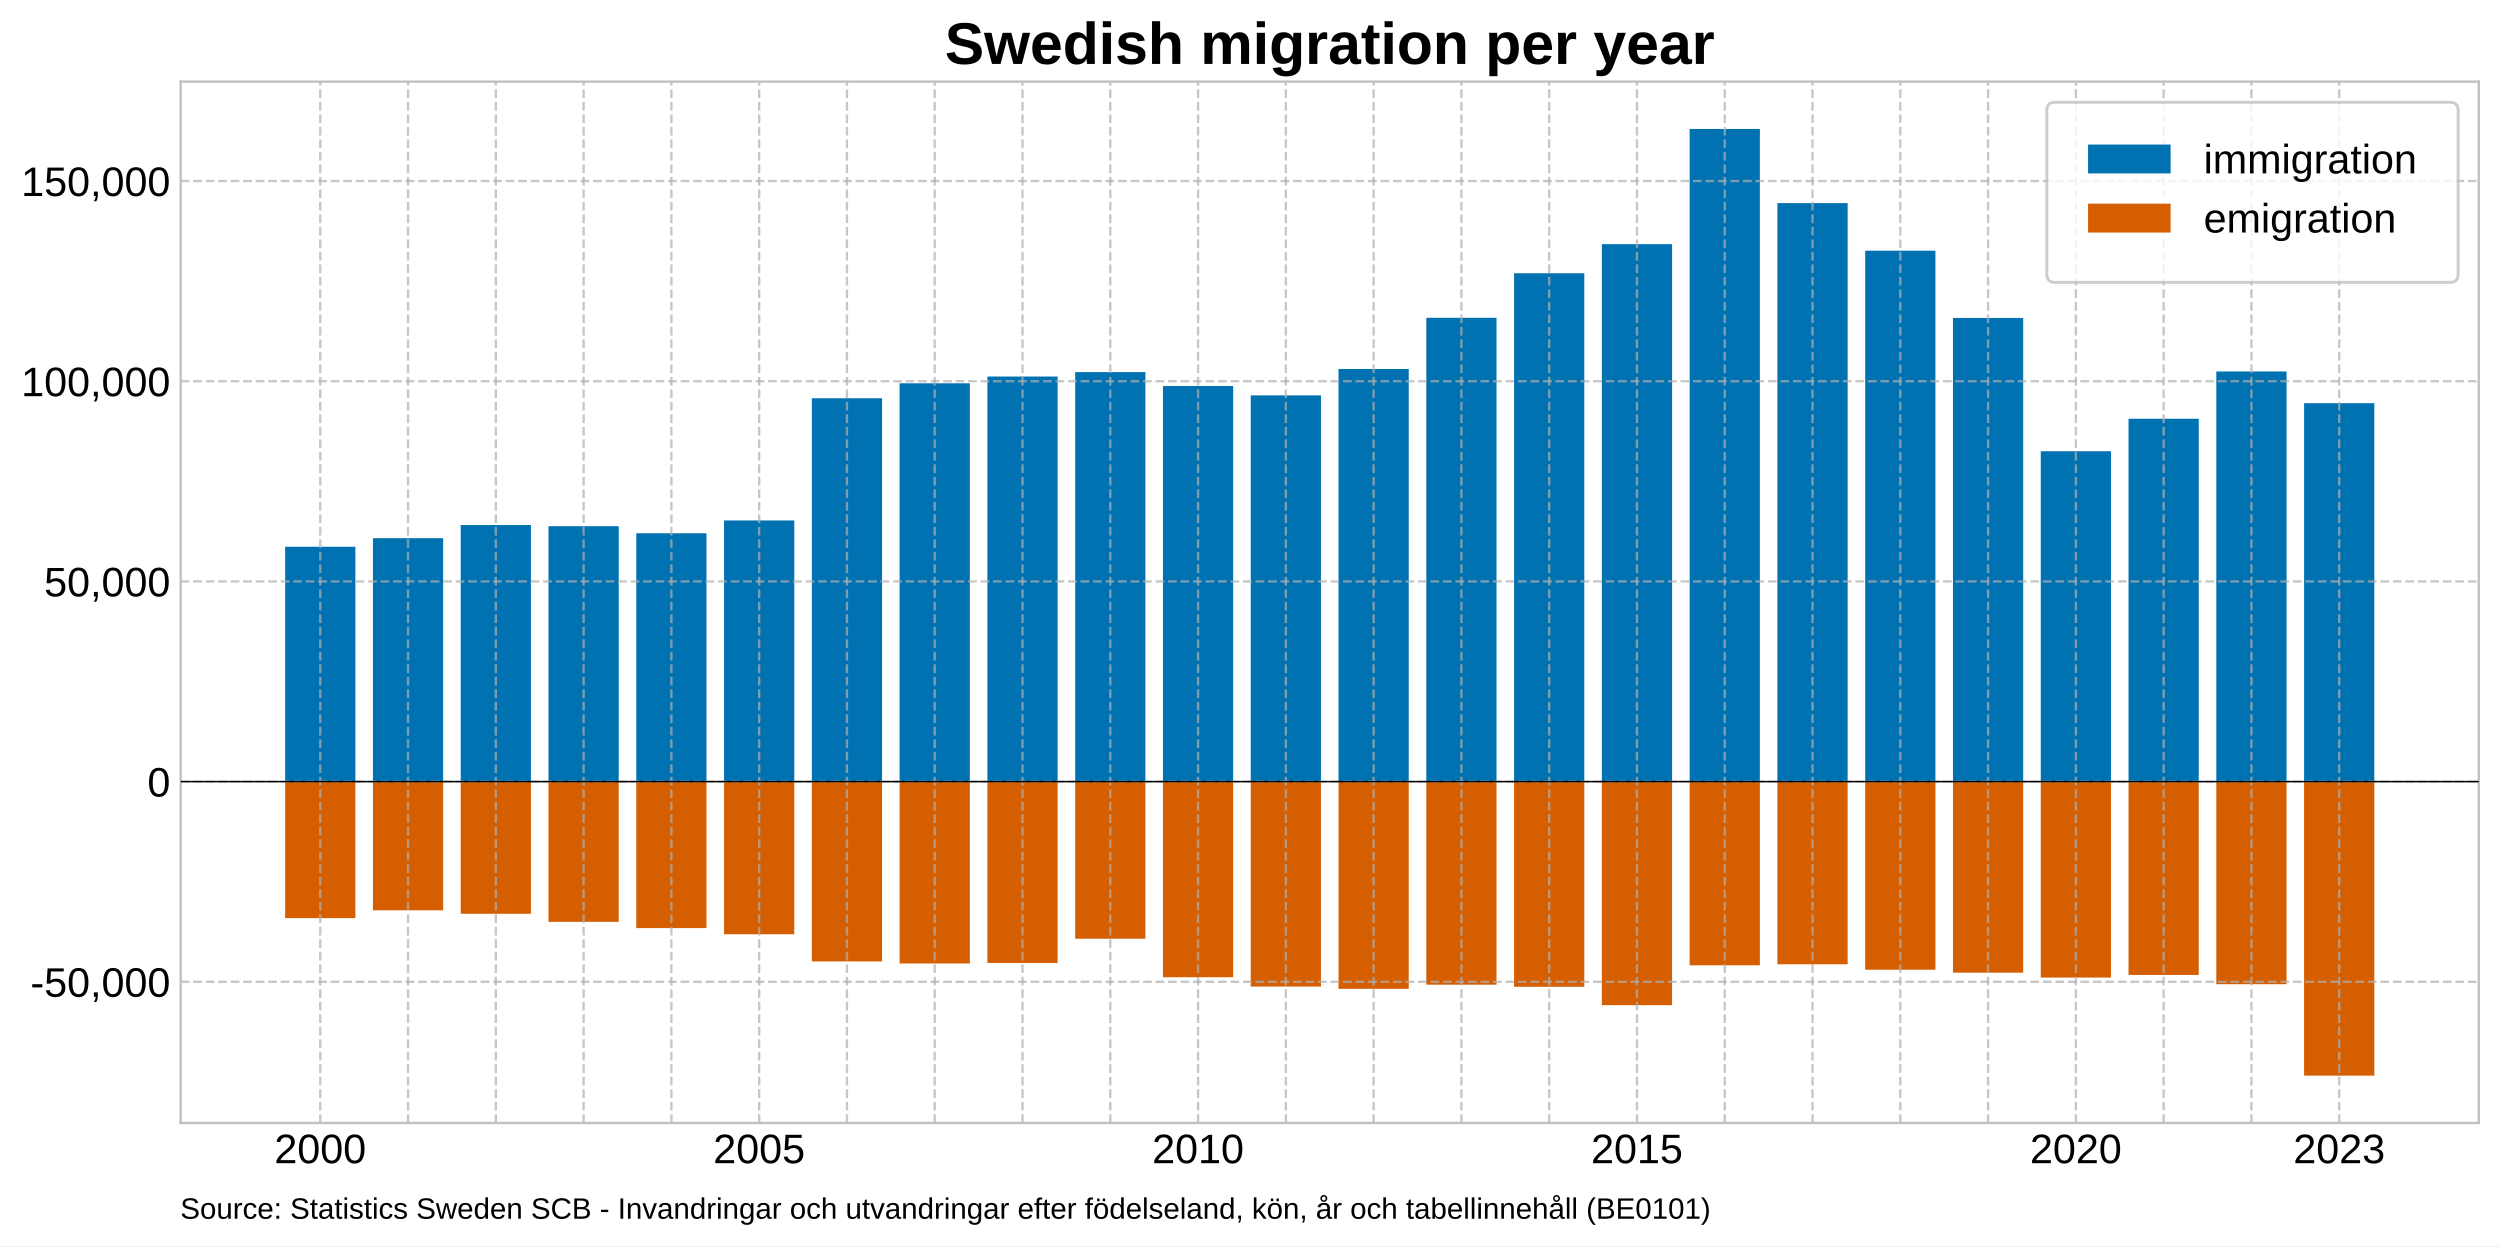
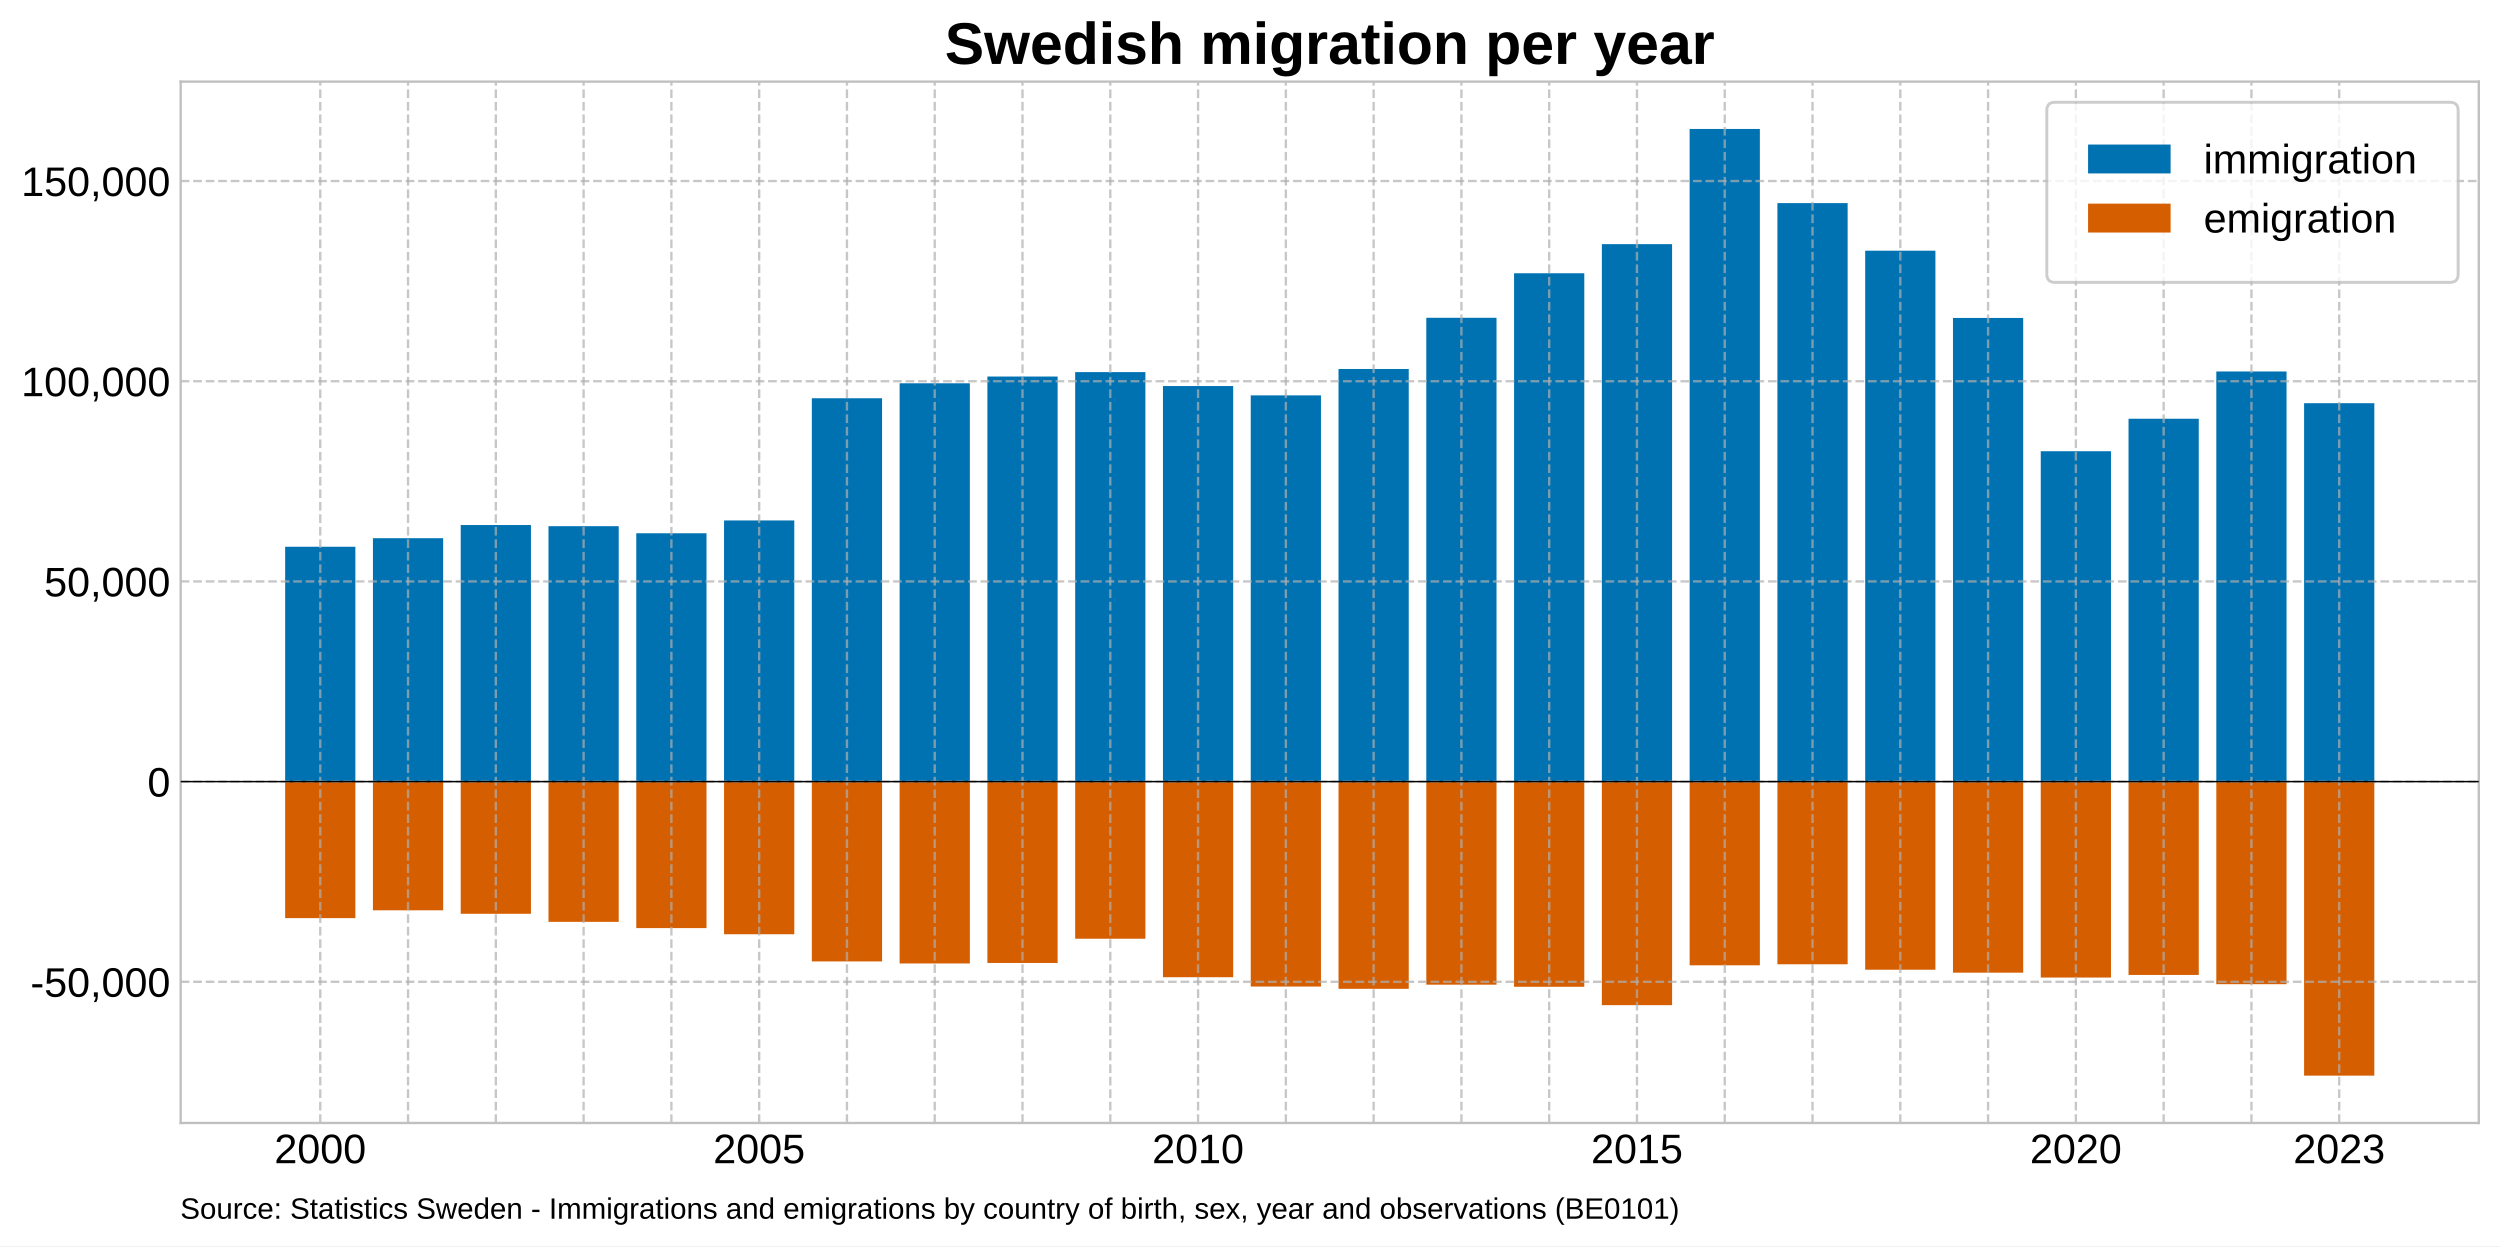
<svg xmlns="http://www.w3.org/2000/svg" width="848.136pt" height="422.734pt" viewBox="0 0 848.136 422.734" version="1.1">
  <defs>
    <style type="text/css">*{stroke-linejoin: round; stroke-linecap: butt}</style>
  </defs>
  <g id="figure_1">
    <g id="patch_1">
      <path d="M 0 422.734  L 848.136 422.734  L 848.136 0  L 0 0  z " style="fill: #ffffff" />
    </g>
    <g id="axes_1">
      <g id="patch_2">
        <path d="M 61.301 380.974  L 840.936 380.974  L 840.936 27.694  L 61.301 27.694  z " style="fill: #ffffff" />
      </g>
      <g id="patch_3">
-         <path d="M 96.739 265.168  L 120.563 265.168  L 120.563 185.489  L 96.739 185.489  z " clip-path="url(#p43ecfa2c4b)" style="fill: #0072b2" />
+         <path d="M 96.739 265.168  L 120.563 265.168  L 120.563 185.489  L 96.739 185.489  z " clip-path="url(#pd97bab48e3)" style="fill: #0072b2" />
      </g>
      <g id="patch_4">
-         <path d="M 126.519 265.168  L 150.343 265.168  L 150.343 182.587  L 126.519 182.587  z " clip-path="url(#p43ecfa2c4b)" style="fill: #0072b2" />
+         <path d="M 126.519 265.168  L 150.343 265.168  L 150.343 182.587  L 126.519 182.587  z " clip-path="url(#pd97bab48e3)" style="fill: #0072b2" />
      </g>
      <g id="patch_5">
-         <path d="M 156.299 265.168  L 180.123 265.168  L 180.123 178.116  L 156.299 178.116  z " clip-path="url(#p43ecfa2c4b)" style="fill: #0072b2" />
+         <path d="M 156.299 265.168  L 180.123 265.168  L 180.123 178.116  L 156.299 178.116  z " clip-path="url(#pd97bab48e3)" style="fill: #0072b2" />
      </g>
      <g id="patch_6">
-         <path d="M 186.079 265.168  L 209.902 265.168  L 209.902 178.512  L 186.079 178.512  z " clip-path="url(#p43ecfa2c4b)" style="fill: #0072b2" />
+         <path d="M 186.079 265.168  L 209.902 265.168  L 209.902 178.512  L 186.079 178.512  z " clip-path="url(#pd97bab48e3)" style="fill: #0072b2" />
      </g>
      <g id="patch_7">
-         <path d="M 215.858 265.168  L 239.682 265.168  L 239.682 180.913  L 215.858 180.913  z " clip-path="url(#p43ecfa2c4b)" style="fill: #0072b2" />
+         <path d="M 215.858 265.168  L 239.682 265.168  L 239.682 180.913  L 215.858 180.913  z " clip-path="url(#pd97bab48e3)" style="fill: #0072b2" />
      </g>
      <g id="patch_8">
-         <path d="M 245.638 265.168  L 269.462 265.168  L 269.462 176.565  L 245.638 176.565  z " clip-path="url(#p43ecfa2c4b)" style="fill: #0072b2" />
+         <path d="M 245.638 265.168  L 269.462 265.168  L 269.462 176.565  L 245.638 176.565  z " clip-path="url(#pd97bab48e3)" style="fill: #0072b2" />
      </g>
      <g id="patch_9">
-         <path d="M 275.418 265.168  L 299.242 265.168  L 299.242 135.107  L 275.418 135.107  z " clip-path="url(#p43ecfa2c4b)" style="fill: #0072b2" />
+         <path d="M 275.418 265.168  L 299.242 265.168  L 299.242 135.107  L 275.418 135.107  z " clip-path="url(#pd97bab48e3)" style="fill: #0072b2" />
      </g>
      <g id="patch_10">
-         <path d="M 305.198 265.168  L 329.022 265.168  L 329.022 130.033  L 305.198 130.033  z " clip-path="url(#p43ecfa2c4b)" style="fill: #0072b2" />
+         <path d="M 305.198 265.168  L 329.022 265.168  L 329.022 130.033  L 305.198 130.033  z " clip-path="url(#pd97bab48e3)" style="fill: #0072b2" />
      </g>
      <g id="patch_11">
-         <path d="M 334.978 265.168  L 358.801 265.168  L 358.801 127.743  L 334.978 127.743  z " clip-path="url(#p43ecfa2c4b)" style="fill: #0072b2" />
+         <path d="M 334.978 265.168  L 358.801 265.168  L 358.801 127.743  L 334.978 127.743  z " clip-path="url(#pd97bab48e3)" style="fill: #0072b2" />
      </g>
      <g id="patch_12">
-         <path d="M 364.757 265.168  L 388.581 265.168  L 388.581 126.237  L 364.757 126.237  z " clip-path="url(#p43ecfa2c4b)" style="fill: #0072b2" />
+         <path d="M 364.757 265.168  L 388.581 265.168  L 388.581 126.237  L 364.757 126.237  z " clip-path="url(#pd97bab48e3)" style="fill: #0072b2" />
      </g>
      <g id="patch_13">
-         <path d="M 394.537 265.168  L 418.361 265.168  L 418.361 130.963  L 394.537 130.963  z " clip-path="url(#p43ecfa2c4b)" style="fill: #0072b2" />
+         <path d="M 394.537 265.168  L 418.361 265.168  L 418.361 130.963  L 394.537 130.963  z " clip-path="url(#pd97bab48e3)" style="fill: #0072b2" />
      </g>
      <g id="patch_14">
-         <path d="M 424.317 265.168  L 448.141 265.168  L 448.141 134.133  L 424.317 134.133  z " clip-path="url(#p43ecfa2c4b)" style="fill: #0072b2" />
+         <path d="M 424.317 265.168  L 448.141 265.168  L 448.141 134.133  L 424.317 134.133  z " clip-path="url(#pd97bab48e3)" style="fill: #0072b2" />
      </g>
      <g id="patch_15">
-         <path d="M 454.097 265.168  L 477.921 265.168  L 477.921 125.179  L 454.097 125.179  z " clip-path="url(#p43ecfa2c4b)" style="fill: #0072b2" />
+         <path d="M 454.097 265.168  L 477.921 265.168  L 477.921 125.179  L 454.097 125.179  z " clip-path="url(#pd97bab48e3)" style="fill: #0072b2" />
      </g>
      <g id="patch_16">
-         <path d="M 483.877 265.168  L 507.7 265.168  L 507.7 107.811  L 483.877 107.811  z " clip-path="url(#p43ecfa2c4b)" style="fill: #0072b2" />
+         <path d="M 483.877 265.168  L 507.7 265.168  L 507.7 107.811  L 483.877 107.811  z " clip-path="url(#pd97bab48e3)" style="fill: #0072b2" />
      </g>
      <g id="patch_17">
-         <path d="M 513.656 265.168  L 537.48 265.168  L 537.48 92.705  L 513.656 92.705  z " clip-path="url(#p43ecfa2c4b)" style="fill: #0072b2" />
+         <path d="M 513.656 265.168  L 537.48 265.168  L 537.48 92.705  L 513.656 92.705  z " clip-path="url(#pd97bab48e3)" style="fill: #0072b2" />
      </g>
      <g id="patch_18">
-         <path d="M 543.436 265.168  L 567.26 265.168  L 567.26 82.824  L 543.436 82.824  z " clip-path="url(#p43ecfa2c4b)" style="fill: #0072b2" />
+         <path d="M 543.436 265.168  L 567.26 265.168  L 567.26 82.824  L 543.436 82.824  z " clip-path="url(#pd97bab48e3)" style="fill: #0072b2" />
      </g>
      <g id="patch_19">
-         <path d="M 573.216 265.168  L 597.04 265.168  L 597.04 43.752  L 573.216 43.752  z " clip-path="url(#p43ecfa2c4b)" style="fill: #0072b2" />
+         <path d="M 573.216 265.168  L 597.04 265.168  L 597.04 43.752  L 573.216 43.752  z " clip-path="url(#pd97bab48e3)" style="fill: #0072b2" />
      </g>
      <g id="patch_20">
-         <path d="M 602.996 265.168  L 626.82 265.168  L 626.82 68.903  L 602.996 68.903  z " clip-path="url(#p43ecfa2c4b)" style="fill: #0072b2" />
+         <path d="M 602.996 265.168  L 626.82 265.168  L 626.82 68.903  L 602.996 68.903  z " clip-path="url(#pd97bab48e3)" style="fill: #0072b2" />
      </g>
      <g id="patch_21">
-         <path d="M 632.775 265.168  L 656.599 265.168  L 656.599 85.049  L 632.775 85.049  z " clip-path="url(#p43ecfa2c4b)" style="fill: #0072b2" />
+         <path d="M 632.775 265.168  L 656.599 265.168  L 656.599 85.049  L 632.775 85.049  z " clip-path="url(#pd97bab48e3)" style="fill: #0072b2" />
      </g>
      <g id="patch_22">
-         <path d="M 662.555 265.168  L 686.379 265.168  L 686.379 107.865  L 662.555 107.865  z " clip-path="url(#p43ecfa2c4b)" style="fill: #0072b2" />
+         <path d="M 662.555 265.168  L 686.379 265.168  L 686.379 107.865  L 662.555 107.865  z " clip-path="url(#pd97bab48e3)" style="fill: #0072b2" />
      </g>
      <g id="patch_23">
-         <path d="M 692.335 265.168  L 716.159 265.168  L 716.159 153.08  L 692.335 153.08  z " clip-path="url(#p43ecfa2c4b)" style="fill: #0072b2" />
+         <path d="M 692.335 265.168  L 716.159 265.168  L 716.159 153.08  L 692.335 153.08  z " clip-path="url(#pd97bab48e3)" style="fill: #0072b2" />
      </g>
      <g id="patch_24">
-         <path d="M 722.115 265.168  L 745.939 265.168  L 745.939 142.06  L 722.115 142.06  z " clip-path="url(#p43ecfa2c4b)" style="fill: #0072b2" />
+         <path d="M 722.115 265.168  L 745.939 265.168  L 745.939 142.06  L 722.115 142.06  z " clip-path="url(#pd97bab48e3)" style="fill: #0072b2" />
      </g>
      <g id="patch_25">
-         <path d="M 751.895 265.168  L 775.719 265.168  L 775.719 126.025  L 751.895 126.025  z " clip-path="url(#p43ecfa2c4b)" style="fill: #0072b2" />
+         <path d="M 751.895 265.168  L 775.719 265.168  L 775.719 126.025  L 751.895 126.025  z " clip-path="url(#pd97bab48e3)" style="fill: #0072b2" />
      </g>
      <g id="patch_26">
-         <path d="M 781.674 265.168  L 805.498 265.168  L 805.498 136.786  L 781.674 136.786  z " clip-path="url(#p43ecfa2c4b)" style="fill: #0072b2" />
+         <path d="M 781.674 265.168  L 805.498 265.168  L 805.498 136.786  L 781.674 136.786  z " clip-path="url(#pd97bab48e3)" style="fill: #0072b2" />
      </g>
      <g id="patch_27">
-         <path d="M 96.739 265.168  L 120.563 265.168  L 120.563 311.475  L 96.739 311.475  z " clip-path="url(#p43ecfa2c4b)" style="fill: #d55e00" />
+         <path d="M 96.739 265.168  L 120.563 265.168  L 120.563 311.475  L 96.739 311.475  z " clip-path="url(#pd97bab48e3)" style="fill: #d55e00" />
      </g>
      <g id="patch_28">
-         <path d="M 126.519 265.168  L 150.343 265.168  L 150.343 308.826  L 126.519 308.826  z " clip-path="url(#p43ecfa2c4b)" style="fill: #d55e00" />
+         <path d="M 126.519 265.168  L 150.343 265.168  L 150.343 308.826  L 126.519 308.826  z " clip-path="url(#pd97bab48e3)" style="fill: #d55e00" />
      </g>
      <g id="patch_29">
-         <path d="M 156.299 265.168  L 180.123 265.168  L 180.123 310.005  L 156.299 310.005  z " clip-path="url(#p43ecfa2c4b)" style="fill: #d55e00" />
+         <path d="M 156.299 265.168  L 180.123 265.168  L 180.123 310.005  L 156.299 310.005  z " clip-path="url(#pd97bab48e3)" style="fill: #d55e00" />
      </g>
      <g id="patch_30">
-         <path d="M 186.079 265.168  L 209.902 265.168  L 209.902 312.741  L 186.079 312.741  z " clip-path="url(#p43ecfa2c4b)" style="fill: #d55e00" />
+         <path d="M 186.079 265.168  L 209.902 265.168  L 209.902 312.741  L 186.079 312.741  z " clip-path="url(#pd97bab48e3)" style="fill: #d55e00" />
      </g>
      <g id="patch_31">
-         <path d="M 215.858 265.168  L 239.682 265.168  L 239.682 314.864  L 215.858 314.864  z " clip-path="url(#p43ecfa2c4b)" style="fill: #d55e00" />
+         <path d="M 215.858 265.168  L 239.682 265.168  L 239.682 314.864  L 215.858 314.864  z " clip-path="url(#pd97bab48e3)" style="fill: #d55e00" />
      </g>
      <g id="patch_32">
-         <path d="M 245.638 265.168  L 269.462 265.168  L 269.462 316.945  L 245.638 316.945  z " clip-path="url(#p43ecfa2c4b)" style="fill: #d55e00" />
+         <path d="M 245.638 265.168  L 269.462 265.168  L 269.462 316.945  L 245.638 316.945  z " clip-path="url(#pd97bab48e3)" style="fill: #d55e00" />
      </g>
      <g id="patch_33">
-         <path d="M 275.418 265.168  L 299.242 265.168  L 299.242 326.168  L 275.418 326.168  z " clip-path="url(#p43ecfa2c4b)" style="fill: #d55e00" />
+         <path d="M 275.418 265.168  L 299.242 265.168  L 299.242 326.168  L 275.418 326.168  z " clip-path="url(#pd97bab48e3)" style="fill: #d55e00" />
      </g>
      <g id="patch_34">
-         <path d="M 305.198 265.168  L 329.022 265.168  L 329.022 326.86  L 305.198 326.86  z " clip-path="url(#p43ecfa2c4b)" style="fill: #d55e00" />
+         <path d="M 305.198 265.168  L 329.022 265.168  L 329.022 326.86  L 305.198 326.86  z " clip-path="url(#pd97bab48e3)" style="fill: #d55e00" />
      </g>
      <g id="patch_35">
-         <path d="M 334.978 265.168  L 358.801 265.168  L 358.801 326.692  L 334.978 326.692  z " clip-path="url(#p43ecfa2c4b)" style="fill: #d55e00" />
+         <path d="M 334.978 265.168  L 358.801 265.168  L 358.801 326.692  L 334.978 326.692  z " clip-path="url(#pd97bab48e3)" style="fill: #d55e00" />
      </g>
      <g id="patch_36">
-         <path d="M 364.757 265.168  L 388.581 265.168  L 388.581 318.469  L 364.757 318.469  z " clip-path="url(#p43ecfa2c4b)" style="fill: #d55e00" />
+         <path d="M 364.757 265.168  L 388.581 265.168  L 388.581 318.469  L 364.757 318.469  z " clip-path="url(#pd97bab48e3)" style="fill: #d55e00" />
      </g>
      <g id="patch_37">
-         <path d="M 394.537 265.168  L 418.361 265.168  L 418.361 331.526  L 394.537 331.526  z " clip-path="url(#p43ecfa2c4b)" style="fill: #d55e00" />
+         <path d="M 394.537 265.168  L 418.361 265.168  L 418.361 331.526  L 394.537 331.526  z " clip-path="url(#pd97bab48e3)" style="fill: #d55e00" />
      </g>
      <g id="patch_38">
-         <path d="M 424.317 265.168  L 448.141 265.168  L 448.141 334.686  L 424.317 334.686  z " clip-path="url(#p43ecfa2c4b)" style="fill: #d55e00" />
+         <path d="M 424.317 265.168  L 448.141 265.168  L 448.141 334.686  L 424.317 334.686  z " clip-path="url(#pd97bab48e3)" style="fill: #d55e00" />
      </g>
      <g id="patch_39">
-         <path d="M 454.097 265.168  L 477.921 265.168  L 477.921 335.457  L 454.097 335.457  z " clip-path="url(#p43ecfa2c4b)" style="fill: #d55e00" />
+         <path d="M 454.097 265.168  L 477.921 265.168  L 477.921 335.457  L 454.097 335.457  z " clip-path="url(#pd97bab48e3)" style="fill: #d55e00" />
      </g>
      <g id="patch_40">
-         <path d="M 483.877 265.168  L 507.7 265.168  L 507.7 334.056  L 483.877 334.056  z " clip-path="url(#p43ecfa2c4b)" style="fill: #d55e00" />
+         <path d="M 483.877 265.168  L 507.7 265.168  L 507.7 334.056  L 483.877 334.056  z " clip-path="url(#pd97bab48e3)" style="fill: #d55e00" />
      </g>
      <g id="patch_41">
-         <path d="M 513.656 265.168  L 537.48 265.168  L 537.48 334.765  L 513.656 334.765  z " clip-path="url(#p43ecfa2c4b)" style="fill: #d55e00" />
+         <path d="M 513.656 265.168  L 537.48 265.168  L 537.48 334.765  L 513.656 334.765  z " clip-path="url(#pd97bab48e3)" style="fill: #d55e00" />
      </g>
      <g id="patch_42">
-         <path d="M 543.436 265.168  L 567.26 265.168  L 567.26 341.003  L 543.436 341.003  z " clip-path="url(#p43ecfa2c4b)" style="fill: #d55e00" />
+         <path d="M 543.436 265.168  L 567.26 265.168  L 567.26 341.003  L 543.436 341.003  z " clip-path="url(#pd97bab48e3)" style="fill: #d55e00" />
      </g>
      <g id="patch_43">
-         <path d="M 573.216 265.168  L 597.04 265.168  L 597.04 327.485  L 573.216 327.485  z " clip-path="url(#p43ecfa2c4b)" style="fill: #d55e00" />
+         <path d="M 573.216 265.168  L 597.04 265.168  L 597.04 327.485  L 573.216 327.485  z " clip-path="url(#pd97bab48e3)" style="fill: #d55e00" />
      </g>
      <g id="patch_44">
-         <path d="M 602.996 265.168  L 626.82 265.168  L 626.82 327.135  L 602.996 327.135  z " clip-path="url(#p43ecfa2c4b)" style="fill: #d55e00" />
+         <path d="M 602.996 265.168  L 626.82 265.168  L 626.82 327.135  L 602.996 327.135  z " clip-path="url(#pd97bab48e3)" style="fill: #d55e00" />
      </g>
      <g id="patch_45">
-         <path d="M 632.775 265.168  L 656.599 265.168  L 656.599 328.984  L 632.775 328.984  z " clip-path="url(#p43ecfa2c4b)" style="fill: #d55e00" />
+         <path d="M 632.775 265.168  L 656.599 265.168  L 656.599 328.984  L 632.775 328.984  z " clip-path="url(#pd97bab48e3)" style="fill: #d55e00" />
      </g>
      <g id="patch_46">
-         <path d="M 662.555 265.168  L 686.379 265.168  L 686.379 329.985  L 662.555 329.985  z " clip-path="url(#p43ecfa2c4b)" style="fill: #d55e00" />
+         <path d="M 662.555 265.168  L 686.379 265.168  L 686.379 329.985  L 662.555 329.985  z " clip-path="url(#pd97bab48e3)" style="fill: #d55e00" />
      </g>
      <g id="patch_47">
-         <path d="M 692.335 265.168  L 716.159 265.168  L 716.159 331.64  L 692.335 331.64  z " clip-path="url(#p43ecfa2c4b)" style="fill: #d55e00" />
+         <path d="M 692.335 265.168  L 716.159 265.168  L 716.159 331.64  L 692.335 331.64  z " clip-path="url(#pd97bab48e3)" style="fill: #d55e00" />
      </g>
      <g id="patch_48">
-         <path d="M 722.115 265.168  L 745.939 265.168  L 745.939 330.753  L 722.115 330.753  z " clip-path="url(#p43ecfa2c4b)" style="fill: #d55e00" />
+         <path d="M 722.115 265.168  L 745.939 265.168  L 745.939 330.753  L 722.115 330.753  z " clip-path="url(#pd97bab48e3)" style="fill: #d55e00" />
      </g>
      <g id="patch_49">
-         <path d="M 751.895 265.168  L 775.719 265.168  L 775.719 333.888  L 751.895 333.888  z " clip-path="url(#p43ecfa2c4b)" style="fill: #d55e00" />
+         <path d="M 751.895 265.168  L 775.719 265.168  L 775.719 333.888  L 751.895 333.888  z " clip-path="url(#pd97bab48e3)" style="fill: #d55e00" />
      </g>
      <g id="patch_50">
-         <path d="M 781.674 265.168  L 805.498 265.168  L 805.498 364.916  L 781.674 364.916  z " clip-path="url(#p43ecfa2c4b)" style="fill: #d55e00" />
+         <path d="M 781.674 265.168  L 805.498 265.168  L 805.498 364.916  L 781.674 364.916  z " clip-path="url(#pd97bab48e3)" style="fill: #d55e00" />
      </g>
      <g id="matplotlib.axis_1">
        <g id="xtick_1">
          <g id="line2d_1">
-             <path d="M 108.651 380.974  L 108.651 27.694  " clip-path="url(#p43ecfa2c4b)" style="fill: none; stroke-dasharray: 2.96,1.28; stroke-dashoffset: 0; stroke: #b0b0b0; stroke-opacity: 0.7; stroke-width: 0.8" />
+             <path d="M 108.651 380.974  L 108.651 27.694  " clip-path="url(#pd97bab48e3)" style="fill: none; stroke-dasharray: 2.96,1.28; stroke-dashoffset: 0; stroke: #b0b0b0; stroke-opacity: 0.7; stroke-width: 0.8" />
          </g>
          <g id="line2d_2" />
          <g id="text_1">
            <text style="font-size: 14px; font-family: 'Liberation Sans', sans-serif; text-anchor: middle" x="108.651" y="394.619" transform="rotate(-0 108.6511 394.6194)">2000</text>
          </g>
        </g>
        <g id="xtick_2">
          <g id="line2d_3">
-             <path d="M 138.431 380.974  L 138.431 27.694  " clip-path="url(#p43ecfa2c4b)" style="fill: none; stroke-dasharray: 2.96,1.28; stroke-dashoffset: 0; stroke: #b0b0b0; stroke-opacity: 0.7; stroke-width: 0.8" />
+             <path d="M 138.431 380.974  L 138.431 27.694  " clip-path="url(#pd97bab48e3)" style="fill: none; stroke-dasharray: 2.96,1.28; stroke-dashoffset: 0; stroke: #b0b0b0; stroke-opacity: 0.7; stroke-width: 0.8" />
          </g>
          <g id="line2d_4" />
        </g>
        <g id="xtick_3">
          <g id="line2d_5">
-             <path d="M 168.211 380.974  L 168.211 27.694  " clip-path="url(#p43ecfa2c4b)" style="fill: none; stroke-dasharray: 2.96,1.28; stroke-dashoffset: 0; stroke: #b0b0b0; stroke-opacity: 0.7; stroke-width: 0.8" />
+             <path d="M 168.211 380.974  L 168.211 27.694  " clip-path="url(#pd97bab48e3)" style="fill: none; stroke-dasharray: 2.96,1.28; stroke-dashoffset: 0; stroke: #b0b0b0; stroke-opacity: 0.7; stroke-width: 0.8" />
          </g>
          <g id="line2d_6" />
        </g>
        <g id="xtick_4">
          <g id="line2d_7">
-             <path d="M 197.991 380.974  L 197.991 27.694  " clip-path="url(#p43ecfa2c4b)" style="fill: none; stroke-dasharray: 2.96,1.28; stroke-dashoffset: 0; stroke: #b0b0b0; stroke-opacity: 0.7; stroke-width: 0.8" />
+             <path d="M 197.991 380.974  L 197.991 27.694  " clip-path="url(#pd97bab48e3)" style="fill: none; stroke-dasharray: 2.96,1.28; stroke-dashoffset: 0; stroke: #b0b0b0; stroke-opacity: 0.7; stroke-width: 0.8" />
          </g>
          <g id="line2d_8" />
        </g>
        <g id="xtick_5">
          <g id="line2d_9">
-             <path d="M 227.77 380.974  L 227.77 27.694  " clip-path="url(#p43ecfa2c4b)" style="fill: none; stroke-dasharray: 2.96,1.28; stroke-dashoffset: 0; stroke: #b0b0b0; stroke-opacity: 0.7; stroke-width: 0.8" />
+             <path d="M 227.77 380.974  L 227.77 27.694  " clip-path="url(#pd97bab48e3)" style="fill: none; stroke-dasharray: 2.96,1.28; stroke-dashoffset: 0; stroke: #b0b0b0; stroke-opacity: 0.7; stroke-width: 0.8" />
          </g>
          <g id="line2d_10" />
        </g>
        <g id="xtick_6">
          <g id="line2d_11">
-             <path d="M 257.55 380.974  L 257.55 27.694  " clip-path="url(#p43ecfa2c4b)" style="fill: none; stroke-dasharray: 2.96,1.28; stroke-dashoffset: 0; stroke: #b0b0b0; stroke-opacity: 0.7; stroke-width: 0.8" />
+             <path d="M 257.55 380.974  L 257.55 27.694  " clip-path="url(#pd97bab48e3)" style="fill: none; stroke-dasharray: 2.96,1.28; stroke-dashoffset: 0; stroke: #b0b0b0; stroke-opacity: 0.7; stroke-width: 0.8" />
          </g>
          <g id="line2d_12" />
          <g id="text_2">
            <text style="font-size: 14px; font-family: 'Liberation Sans', sans-serif; text-anchor: middle" x="257.55" y="394.619" transform="rotate(-0 257.5501 394.6194)">2005</text>
          </g>
        </g>
        <g id="xtick_7">
          <g id="line2d_13">
-             <path d="M 287.33 380.974  L 287.33 27.694  " clip-path="url(#p43ecfa2c4b)" style="fill: none; stroke-dasharray: 2.96,1.28; stroke-dashoffset: 0; stroke: #b0b0b0; stroke-opacity: 0.7; stroke-width: 0.8" />
+             <path d="M 287.33 380.974  L 287.33 27.694  " clip-path="url(#pd97bab48e3)" style="fill: none; stroke-dasharray: 2.96,1.28; stroke-dashoffset: 0; stroke: #b0b0b0; stroke-opacity: 0.7; stroke-width: 0.8" />
          </g>
          <g id="line2d_14" />
        </g>
        <g id="xtick_8">
          <g id="line2d_15">
-             <path d="M 317.11 380.974  L 317.11 27.694  " clip-path="url(#p43ecfa2c4b)" style="fill: none; stroke-dasharray: 2.96,1.28; stroke-dashoffset: 0; stroke: #b0b0b0; stroke-opacity: 0.7; stroke-width: 0.8" />
+             <path d="M 317.11 380.974  L 317.11 27.694  " clip-path="url(#pd97bab48e3)" style="fill: none; stroke-dasharray: 2.96,1.28; stroke-dashoffset: 0; stroke: #b0b0b0; stroke-opacity: 0.7; stroke-width: 0.8" />
          </g>
          <g id="line2d_16" />
        </g>
        <g id="xtick_9">
          <g id="line2d_17">
-             <path d="M 346.889 380.974  L 346.889 27.694  " clip-path="url(#p43ecfa2c4b)" style="fill: none; stroke-dasharray: 2.96,1.28; stroke-dashoffset: 0; stroke: #b0b0b0; stroke-opacity: 0.7; stroke-width: 0.8" />
+             <path d="M 346.889 380.974  L 346.889 27.694  " clip-path="url(#pd97bab48e3)" style="fill: none; stroke-dasharray: 2.96,1.28; stroke-dashoffset: 0; stroke: #b0b0b0; stroke-opacity: 0.7; stroke-width: 0.8" />
          </g>
          <g id="line2d_18" />
        </g>
        <g id="xtick_10">
          <g id="line2d_19">
-             <path d="M 376.669 380.974  L 376.669 27.694  " clip-path="url(#p43ecfa2c4b)" style="fill: none; stroke-dasharray: 2.96,1.28; stroke-dashoffset: 0; stroke: #b0b0b0; stroke-opacity: 0.7; stroke-width: 0.8" />
+             <path d="M 376.669 380.974  L 376.669 27.694  " clip-path="url(#pd97bab48e3)" style="fill: none; stroke-dasharray: 2.96,1.28; stroke-dashoffset: 0; stroke: #b0b0b0; stroke-opacity: 0.7; stroke-width: 0.8" />
          </g>
          <g id="line2d_20" />
        </g>
        <g id="xtick_11">
          <g id="line2d_21">
-             <path d="M 406.449 380.974  L 406.449 27.694  " clip-path="url(#p43ecfa2c4b)" style="fill: none; stroke-dasharray: 2.96,1.28; stroke-dashoffset: 0; stroke: #b0b0b0; stroke-opacity: 0.7; stroke-width: 0.8" />
+             <path d="M 406.449 380.974  L 406.449 27.694  " clip-path="url(#pd97bab48e3)" style="fill: none; stroke-dasharray: 2.96,1.28; stroke-dashoffset: 0; stroke: #b0b0b0; stroke-opacity: 0.7; stroke-width: 0.8" />
          </g>
          <g id="line2d_22" />
          <g id="text_3">
            <text style="font-size: 14px; font-family: 'Liberation Sans', sans-serif; text-anchor: middle" x="406.449" y="394.619" transform="rotate(-0 406.4491 394.6194)">2010</text>
          </g>
        </g>
        <g id="xtick_12">
          <g id="line2d_23">
-             <path d="M 436.229 380.974  L 436.229 27.694  " clip-path="url(#p43ecfa2c4b)" style="fill: none; stroke-dasharray: 2.96,1.28; stroke-dashoffset: 0; stroke: #b0b0b0; stroke-opacity: 0.7; stroke-width: 0.8" />
+             <path d="M 436.229 380.974  L 436.229 27.694  " clip-path="url(#pd97bab48e3)" style="fill: none; stroke-dasharray: 2.96,1.28; stroke-dashoffset: 0; stroke: #b0b0b0; stroke-opacity: 0.7; stroke-width: 0.8" />
          </g>
          <g id="line2d_24" />
        </g>
        <g id="xtick_13">
          <g id="line2d_25">
-             <path d="M 466.009 380.974  L 466.009 27.694  " clip-path="url(#p43ecfa2c4b)" style="fill: none; stroke-dasharray: 2.96,1.28; stroke-dashoffset: 0; stroke: #b0b0b0; stroke-opacity: 0.7; stroke-width: 0.8" />
+             <path d="M 466.009 380.974  L 466.009 27.694  " clip-path="url(#pd97bab48e3)" style="fill: none; stroke-dasharray: 2.96,1.28; stroke-dashoffset: 0; stroke: #b0b0b0; stroke-opacity: 0.7; stroke-width: 0.8" />
          </g>
          <g id="line2d_26" />
        </g>
        <g id="xtick_14">
          <g id="line2d_27">
-             <path d="M 495.788 380.974  L 495.788 27.694  " clip-path="url(#p43ecfa2c4b)" style="fill: none; stroke-dasharray: 2.96,1.28; stroke-dashoffset: 0; stroke: #b0b0b0; stroke-opacity: 0.7; stroke-width: 0.8" />
+             <path d="M 495.788 380.974  L 495.788 27.694  " clip-path="url(#pd97bab48e3)" style="fill: none; stroke-dasharray: 2.96,1.28; stroke-dashoffset: 0; stroke: #b0b0b0; stroke-opacity: 0.7; stroke-width: 0.8" />
          </g>
          <g id="line2d_28" />
        </g>
        <g id="xtick_15">
          <g id="line2d_29">
-             <path d="M 525.568 380.974  L 525.568 27.694  " clip-path="url(#p43ecfa2c4b)" style="fill: none; stroke-dasharray: 2.96,1.28; stroke-dashoffset: 0; stroke: #b0b0b0; stroke-opacity: 0.7; stroke-width: 0.8" />
+             <path d="M 525.568 380.974  L 525.568 27.694  " clip-path="url(#pd97bab48e3)" style="fill: none; stroke-dasharray: 2.96,1.28; stroke-dashoffset: 0; stroke: #b0b0b0; stroke-opacity: 0.7; stroke-width: 0.8" />
          </g>
          <g id="line2d_30" />
        </g>
        <g id="xtick_16">
          <g id="line2d_31">
-             <path d="M 555.348 380.974  L 555.348 27.694  " clip-path="url(#p43ecfa2c4b)" style="fill: none; stroke-dasharray: 2.96,1.28; stroke-dashoffset: 0; stroke: #b0b0b0; stroke-opacity: 0.7; stroke-width: 0.8" />
+             <path d="M 555.348 380.974  L 555.348 27.694  " clip-path="url(#pd97bab48e3)" style="fill: none; stroke-dasharray: 2.96,1.28; stroke-dashoffset: 0; stroke: #b0b0b0; stroke-opacity: 0.7; stroke-width: 0.8" />
          </g>
          <g id="line2d_32" />
          <g id="text_4">
            <text style="font-size: 14px; font-family: 'Liberation Sans', sans-serif; text-anchor: middle" x="555.348" y="394.619" transform="rotate(-0 555.348 394.6194)">2015</text>
          </g>
        </g>
        <g id="xtick_17">
          <g id="line2d_33">
-             <path d="M 585.128 380.974  L 585.128 27.694  " clip-path="url(#p43ecfa2c4b)" style="fill: none; stroke-dasharray: 2.96,1.28; stroke-dashoffset: 0; stroke: #b0b0b0; stroke-opacity: 0.7; stroke-width: 0.8" />
+             <path d="M 585.128 380.974  L 585.128 27.694  " clip-path="url(#pd97bab48e3)" style="fill: none; stroke-dasharray: 2.96,1.28; stroke-dashoffset: 0; stroke: #b0b0b0; stroke-opacity: 0.7; stroke-width: 0.8" />
          </g>
          <g id="line2d_34" />
        </g>
        <g id="xtick_18">
          <g id="line2d_35">
-             <path d="M 614.908 380.974  L 614.908 27.694  " clip-path="url(#p43ecfa2c4b)" style="fill: none; stroke-dasharray: 2.96,1.28; stroke-dashoffset: 0; stroke: #b0b0b0; stroke-opacity: 0.7; stroke-width: 0.8" />
+             <path d="M 614.908 380.974  L 614.908 27.694  " clip-path="url(#pd97bab48e3)" style="fill: none; stroke-dasharray: 2.96,1.28; stroke-dashoffset: 0; stroke: #b0b0b0; stroke-opacity: 0.7; stroke-width: 0.8" />
          </g>
          <g id="line2d_36" />
        </g>
        <g id="xtick_19">
          <g id="line2d_37">
-             <path d="M 644.687 380.974  L 644.687 27.694  " clip-path="url(#p43ecfa2c4b)" style="fill: none; stroke-dasharray: 2.96,1.28; stroke-dashoffset: 0; stroke: #b0b0b0; stroke-opacity: 0.7; stroke-width: 0.8" />
+             <path d="M 644.687 380.974  L 644.687 27.694  " clip-path="url(#pd97bab48e3)" style="fill: none; stroke-dasharray: 2.96,1.28; stroke-dashoffset: 0; stroke: #b0b0b0; stroke-opacity: 0.7; stroke-width: 0.8" />
          </g>
          <g id="line2d_38" />
        </g>
        <g id="xtick_20">
          <g id="line2d_39">
-             <path d="M 674.467 380.974  L 674.467 27.694  " clip-path="url(#p43ecfa2c4b)" style="fill: none; stroke-dasharray: 2.96,1.28; stroke-dashoffset: 0; stroke: #b0b0b0; stroke-opacity: 0.7; stroke-width: 0.8" />
+             <path d="M 674.467 380.974  L 674.467 27.694  " clip-path="url(#pd97bab48e3)" style="fill: none; stroke-dasharray: 2.96,1.28; stroke-dashoffset: 0; stroke: #b0b0b0; stroke-opacity: 0.7; stroke-width: 0.8" />
          </g>
          <g id="line2d_40" />
        </g>
        <g id="xtick_21">
          <g id="line2d_41">
-             <path d="M 704.247 380.974  L 704.247 27.694  " clip-path="url(#p43ecfa2c4b)" style="fill: none; stroke-dasharray: 2.96,1.28; stroke-dashoffset: 0; stroke: #b0b0b0; stroke-opacity: 0.7; stroke-width: 0.8" />
+             <path d="M 704.247 380.974  L 704.247 27.694  " clip-path="url(#pd97bab48e3)" style="fill: none; stroke-dasharray: 2.96,1.28; stroke-dashoffset: 0; stroke: #b0b0b0; stroke-opacity: 0.7; stroke-width: 0.8" />
          </g>
          <g id="line2d_42" />
          <g id="text_5">
            <text style="font-size: 14px; font-family: 'Liberation Sans', sans-serif; text-anchor: middle" x="704.247" y="394.619" transform="rotate(-0 704.247 394.6194)">2020</text>
          </g>
        </g>
        <g id="xtick_22">
          <g id="line2d_43">
-             <path d="M 734.027 380.974  L 734.027 27.694  " clip-path="url(#p43ecfa2c4b)" style="fill: none; stroke-dasharray: 2.96,1.28; stroke-dashoffset: 0; stroke: #b0b0b0; stroke-opacity: 0.7; stroke-width: 0.8" />
+             <path d="M 734.027 380.974  L 734.027 27.694  " clip-path="url(#pd97bab48e3)" style="fill: none; stroke-dasharray: 2.96,1.28; stroke-dashoffset: 0; stroke: #b0b0b0; stroke-opacity: 0.7; stroke-width: 0.8" />
          </g>
          <g id="line2d_44" />
        </g>
        <g id="xtick_23">
          <g id="line2d_45">
-             <path d="M 763.807 380.974  L 763.807 27.694  " clip-path="url(#p43ecfa2c4b)" style="fill: none; stroke-dasharray: 2.96,1.28; stroke-dashoffset: 0; stroke: #b0b0b0; stroke-opacity: 0.7; stroke-width: 0.8" />
+             <path d="M 763.807 380.974  L 763.807 27.694  " clip-path="url(#pd97bab48e3)" style="fill: none; stroke-dasharray: 2.96,1.28; stroke-dashoffset: 0; stroke: #b0b0b0; stroke-opacity: 0.7; stroke-width: 0.8" />
          </g>
          <g id="line2d_46" />
        </g>
        <g id="xtick_24">
          <g id="line2d_47">
-             <path d="M 793.586 380.974  L 793.586 27.694  " clip-path="url(#p43ecfa2c4b)" style="fill: none; stroke-dasharray: 2.96,1.28; stroke-dashoffset: 0; stroke: #b0b0b0; stroke-opacity: 0.7; stroke-width: 0.8" />
+             <path d="M 793.586 380.974  L 793.586 27.694  " clip-path="url(#pd97bab48e3)" style="fill: none; stroke-dasharray: 2.96,1.28; stroke-dashoffset: 0; stroke: #b0b0b0; stroke-opacity: 0.7; stroke-width: 0.8" />
          </g>
          <g id="line2d_48" />
          <g id="text_6">
            <text style="font-size: 14px; font-family: 'Liberation Sans', sans-serif; text-anchor: middle" x="793.586" y="394.619" transform="rotate(-0 793.5864 394.6194)">2023</text>
          </g>
        </g>
      </g>
      <g id="matplotlib.axis_2">
        <g id="ytick_1">
          <g id="line2d_49">
-             <path d="M 61.301 333.084  L 840.936 333.084  " clip-path="url(#p43ecfa2c4b)" style="fill: none; stroke-dasharray: 2.96,1.28; stroke-dashoffset: 0; stroke: #b0b0b0; stroke-opacity: 0.7; stroke-width: 0.8" />
+             <path d="M 61.301 333.084  L 840.936 333.084  " clip-path="url(#pd97bab48e3)" style="fill: none; stroke-dasharray: 2.96,1.28; stroke-dashoffset: 0; stroke: #b0b0b0; stroke-opacity: 0.7; stroke-width: 0.8" />
          </g>
          <g id="line2d_50" />
          <g id="text_7">
            <text style="font-size: 14px; font-family: 'Liberation Sans', sans-serif; text-anchor: end" x="57.801" y="338.157" transform="rotate(-0 57.80125 338.1571)">-50,000</text>
          </g>
        </g>
        <g id="ytick_2">
          <g id="line2d_51">
-             <path d="M 61.301 265.168  L 840.936 265.168  " clip-path="url(#p43ecfa2c4b)" style="fill: none; stroke-dasharray: 2.96,1.28; stroke-dashoffset: 0; stroke: #b0b0b0; stroke-opacity: 0.7; stroke-width: 0.8" />
+             <path d="M 61.301 265.168  L 840.936 265.168  " clip-path="url(#pd97bab48e3)" style="fill: none; stroke-dasharray: 2.96,1.28; stroke-dashoffset: 0; stroke: #b0b0b0; stroke-opacity: 0.7; stroke-width: 0.8" />
          </g>
          <g id="line2d_52" />
          <g id="text_8">
            <text style="font-size: 14px; font-family: 'Liberation Sans', sans-serif; text-anchor: end" x="57.801" y="270.24" transform="rotate(-0 57.80125 270.2403)">0</text>
          </g>
        </g>
        <g id="ytick_3">
          <g id="line2d_53">
-             <path d="M 61.301 197.251  L 840.936 197.251  " clip-path="url(#p43ecfa2c4b)" style="fill: none; stroke-dasharray: 2.96,1.28; stroke-dashoffset: 0; stroke: #b0b0b0; stroke-opacity: 0.7; stroke-width: 0.8" />
+             <path d="M 61.301 197.251  L 840.936 197.251  " clip-path="url(#pd97bab48e3)" style="fill: none; stroke-dasharray: 2.96,1.28; stroke-dashoffset: 0; stroke: #b0b0b0; stroke-opacity: 0.7; stroke-width: 0.8" />
          </g>
          <g id="line2d_54" />
          <g id="text_9">
            <text style="font-size: 14px; font-family: 'Liberation Sans', sans-serif; text-anchor: end" x="57.801" y="202.324" transform="rotate(-0 57.80125 202.3235)">50,000</text>
          </g>
        </g>
        <g id="ytick_4">
          <g id="line2d_55">
-             <path d="M 61.301 129.334  L 840.936 129.334  " clip-path="url(#p43ecfa2c4b)" style="fill: none; stroke-dasharray: 2.96,1.28; stroke-dashoffset: 0; stroke: #b0b0b0; stroke-opacity: 0.7; stroke-width: 0.8" />
+             <path d="M 61.301 129.334  L 840.936 129.334  " clip-path="url(#pd97bab48e3)" style="fill: none; stroke-dasharray: 2.96,1.28; stroke-dashoffset: 0; stroke: #b0b0b0; stroke-opacity: 0.7; stroke-width: 0.8" />
          </g>
          <g id="line2d_56" />
          <g id="text_10">
            <text style="font-size: 14px; font-family: 'Liberation Sans', sans-serif; text-anchor: end" x="57.801" y="134.407" transform="rotate(-0 57.80125 134.4067)">100,000</text>
          </g>
        </g>
        <g id="ytick_5">
          <g id="line2d_57">
-             <path d="M 61.301 61.417  L 840.936 61.417  " clip-path="url(#p43ecfa2c4b)" style="fill: none; stroke-dasharray: 2.96,1.28; stroke-dashoffset: 0; stroke: #b0b0b0; stroke-opacity: 0.7; stroke-width: 0.8" />
+             <path d="M 61.301 61.417  L 840.936 61.417  " clip-path="url(#pd97bab48e3)" style="fill: none; stroke-dasharray: 2.96,1.28; stroke-dashoffset: 0; stroke: #b0b0b0; stroke-opacity: 0.7; stroke-width: 0.8" />
          </g>
          <g id="line2d_58" />
          <g id="text_11">
            <text style="font-size: 14px; font-family: 'Liberation Sans', sans-serif; text-anchor: end" x="57.801" y="66.49" transform="rotate(-0 57.80125 66.48991)">150,000</text>
          </g>
        </g>
      </g>
      <g id="patch_51">
        <path d="M 61.301 380.974  L 61.301 27.694  " style="fill: none; stroke: #c0c0c0; stroke-width: 0.8; stroke-linejoin: miter; stroke-linecap: square" />
      </g>
      <g id="patch_52">
        <path d="M 840.936 380.974  L 840.936 27.694  " style="fill: none; stroke: #c0c0c0; stroke-width: 0.8; stroke-linejoin: miter; stroke-linecap: square" />
      </g>
      <g id="patch_53">
        <path d="M 61.301 380.974  L 840.936 380.974  " style="fill: none; stroke: #c0c0c0; stroke-width: 0.8; stroke-linejoin: miter; stroke-linecap: square" />
      </g>
      <g id="patch_54">
        <path d="M 61.301 27.694  L 840.936 27.694  " style="fill: none; stroke: #c0c0c0; stroke-width: 0.8; stroke-linejoin: miter; stroke-linecap: square" />
      </g>
      <g id="text_12">
        <text style="font-weight: 700; font-size: 20px; font-family: 'Liberation Sans', sans-serif; text-anchor: middle" x="451.119" y="21.694" transform="rotate(-0 451.1187 21.69375)">Swedish migration per year </text>
      </g>
      <g id="legend_1">
        <g id="patch_55">
          <path d="M 697.189 95.795  L 831.136 95.795  Q 833.936 95.795 833.936 92.995  L 833.936 37.494  Q 833.936 34.694 831.136 34.694  L 697.189 34.694  Q 694.389 34.694 694.389 37.494  L 694.389 92.995  Q 694.389 95.795 697.189 95.795  z " style="fill: #ffffff; opacity: 0.8; stroke: #c0c0c0; stroke-linejoin: miter" />
        </g>
        <g id="patch_56">
          <path d="M 708.389 58.839  L 736.389 58.839  L 736.389 49.039  L 708.389 49.039  z " style="fill: #0072b2" />
        </g>
        <g id="text_13">
          <text style="font-size: 14px; font-family: 'Liberation Sans', sans-serif; text-anchor: start" x="747.589" y="58.839" transform="rotate(-0 747.5891 58.83937)">immigration</text>
        </g>
        <g id="patch_57">
          <path d="M 708.389 78.89  L 736.389 78.89  L 736.389 69.09  L 708.389 69.09  z " style="fill: #d55e00" />
        </g>
        <g id="text_14">
          <text style="font-size: 14px; font-family: 'Liberation Sans', sans-serif; text-anchor: start" x="747.589" y="78.89" transform="rotate(-0 747.5891 78.89)">emigration</text>
        </g>
      </g>
      <g id="line2d_59">
-         <path d="M 61.301 265.168  L 840.936 265.168  " clip-path="url(#p43ecfa2c4b)" style="fill: none; stroke: #000000; stroke-width: 0.5; stroke-linecap: square" />
+         <path d="M 61.301 265.168  L 840.936 265.168  " clip-path="url(#pd97bab48e3)" style="fill: none; stroke: #000000; stroke-width: 0.5; stroke-linecap: square" />
      </g>
    </g>
    <g id="text_15">
-       <text style="font-size: 10px; font-family: 'Liberation Sans', sans-serif; text-anchor: start" x="61.176" y="413.459" transform="rotate(-0 61.17625 413.4588)">Source: Statistics Sweden SCB - Invandringar och utvandringar efter födelseland, kön, år och tabellinnehåll (BE0101)</text>
+       <text style="font-size: 10px; font-family: 'Liberation Sans', sans-serif; text-anchor: start" x="61.176" y="413.459" transform="rotate(-0 61.17625 413.4588)">Source: Statistics Sweden - Immigrations and emigrations by country of birth, sex, year and observations (BE0101)</text>
    </g>
  </g>
  <defs>
-     <clipPath id="p43ecfa2c4b">
+     <clipPath id="pd97bab48e3">
      <rect x="61.301" y="27.694" width="779.635" height="353.28" />
    </clipPath>
  </defs>
</svg>
